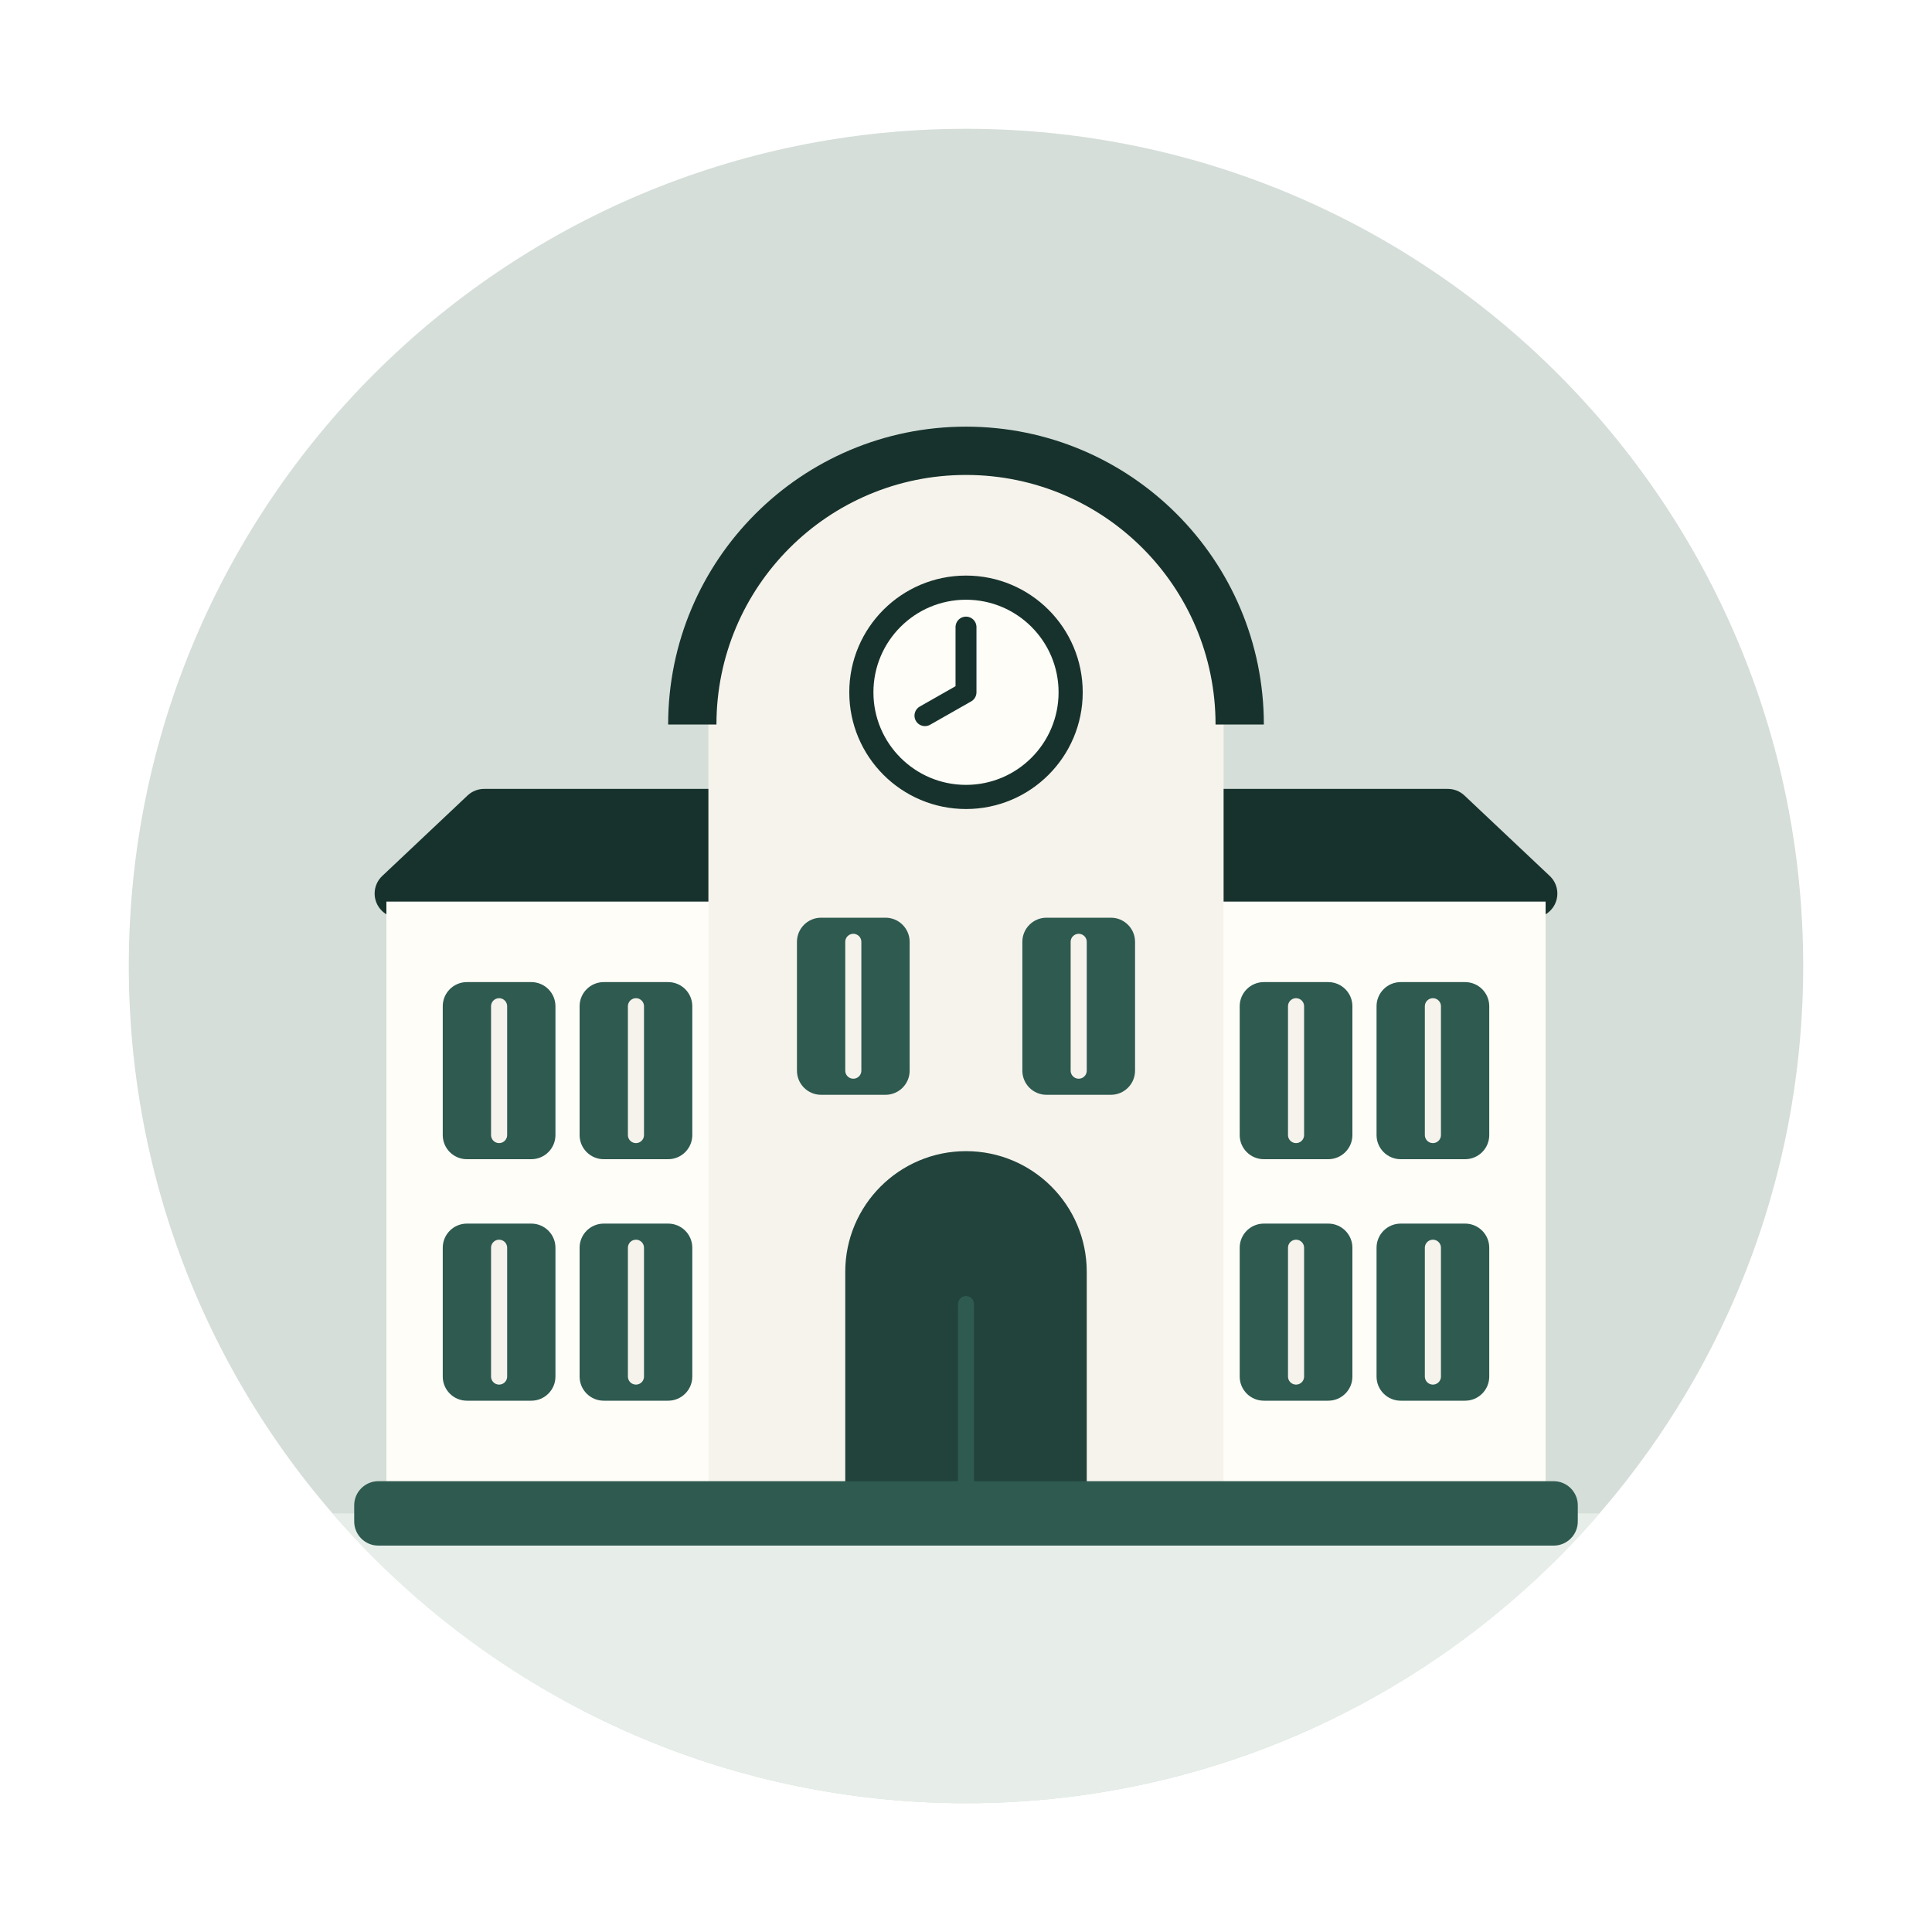
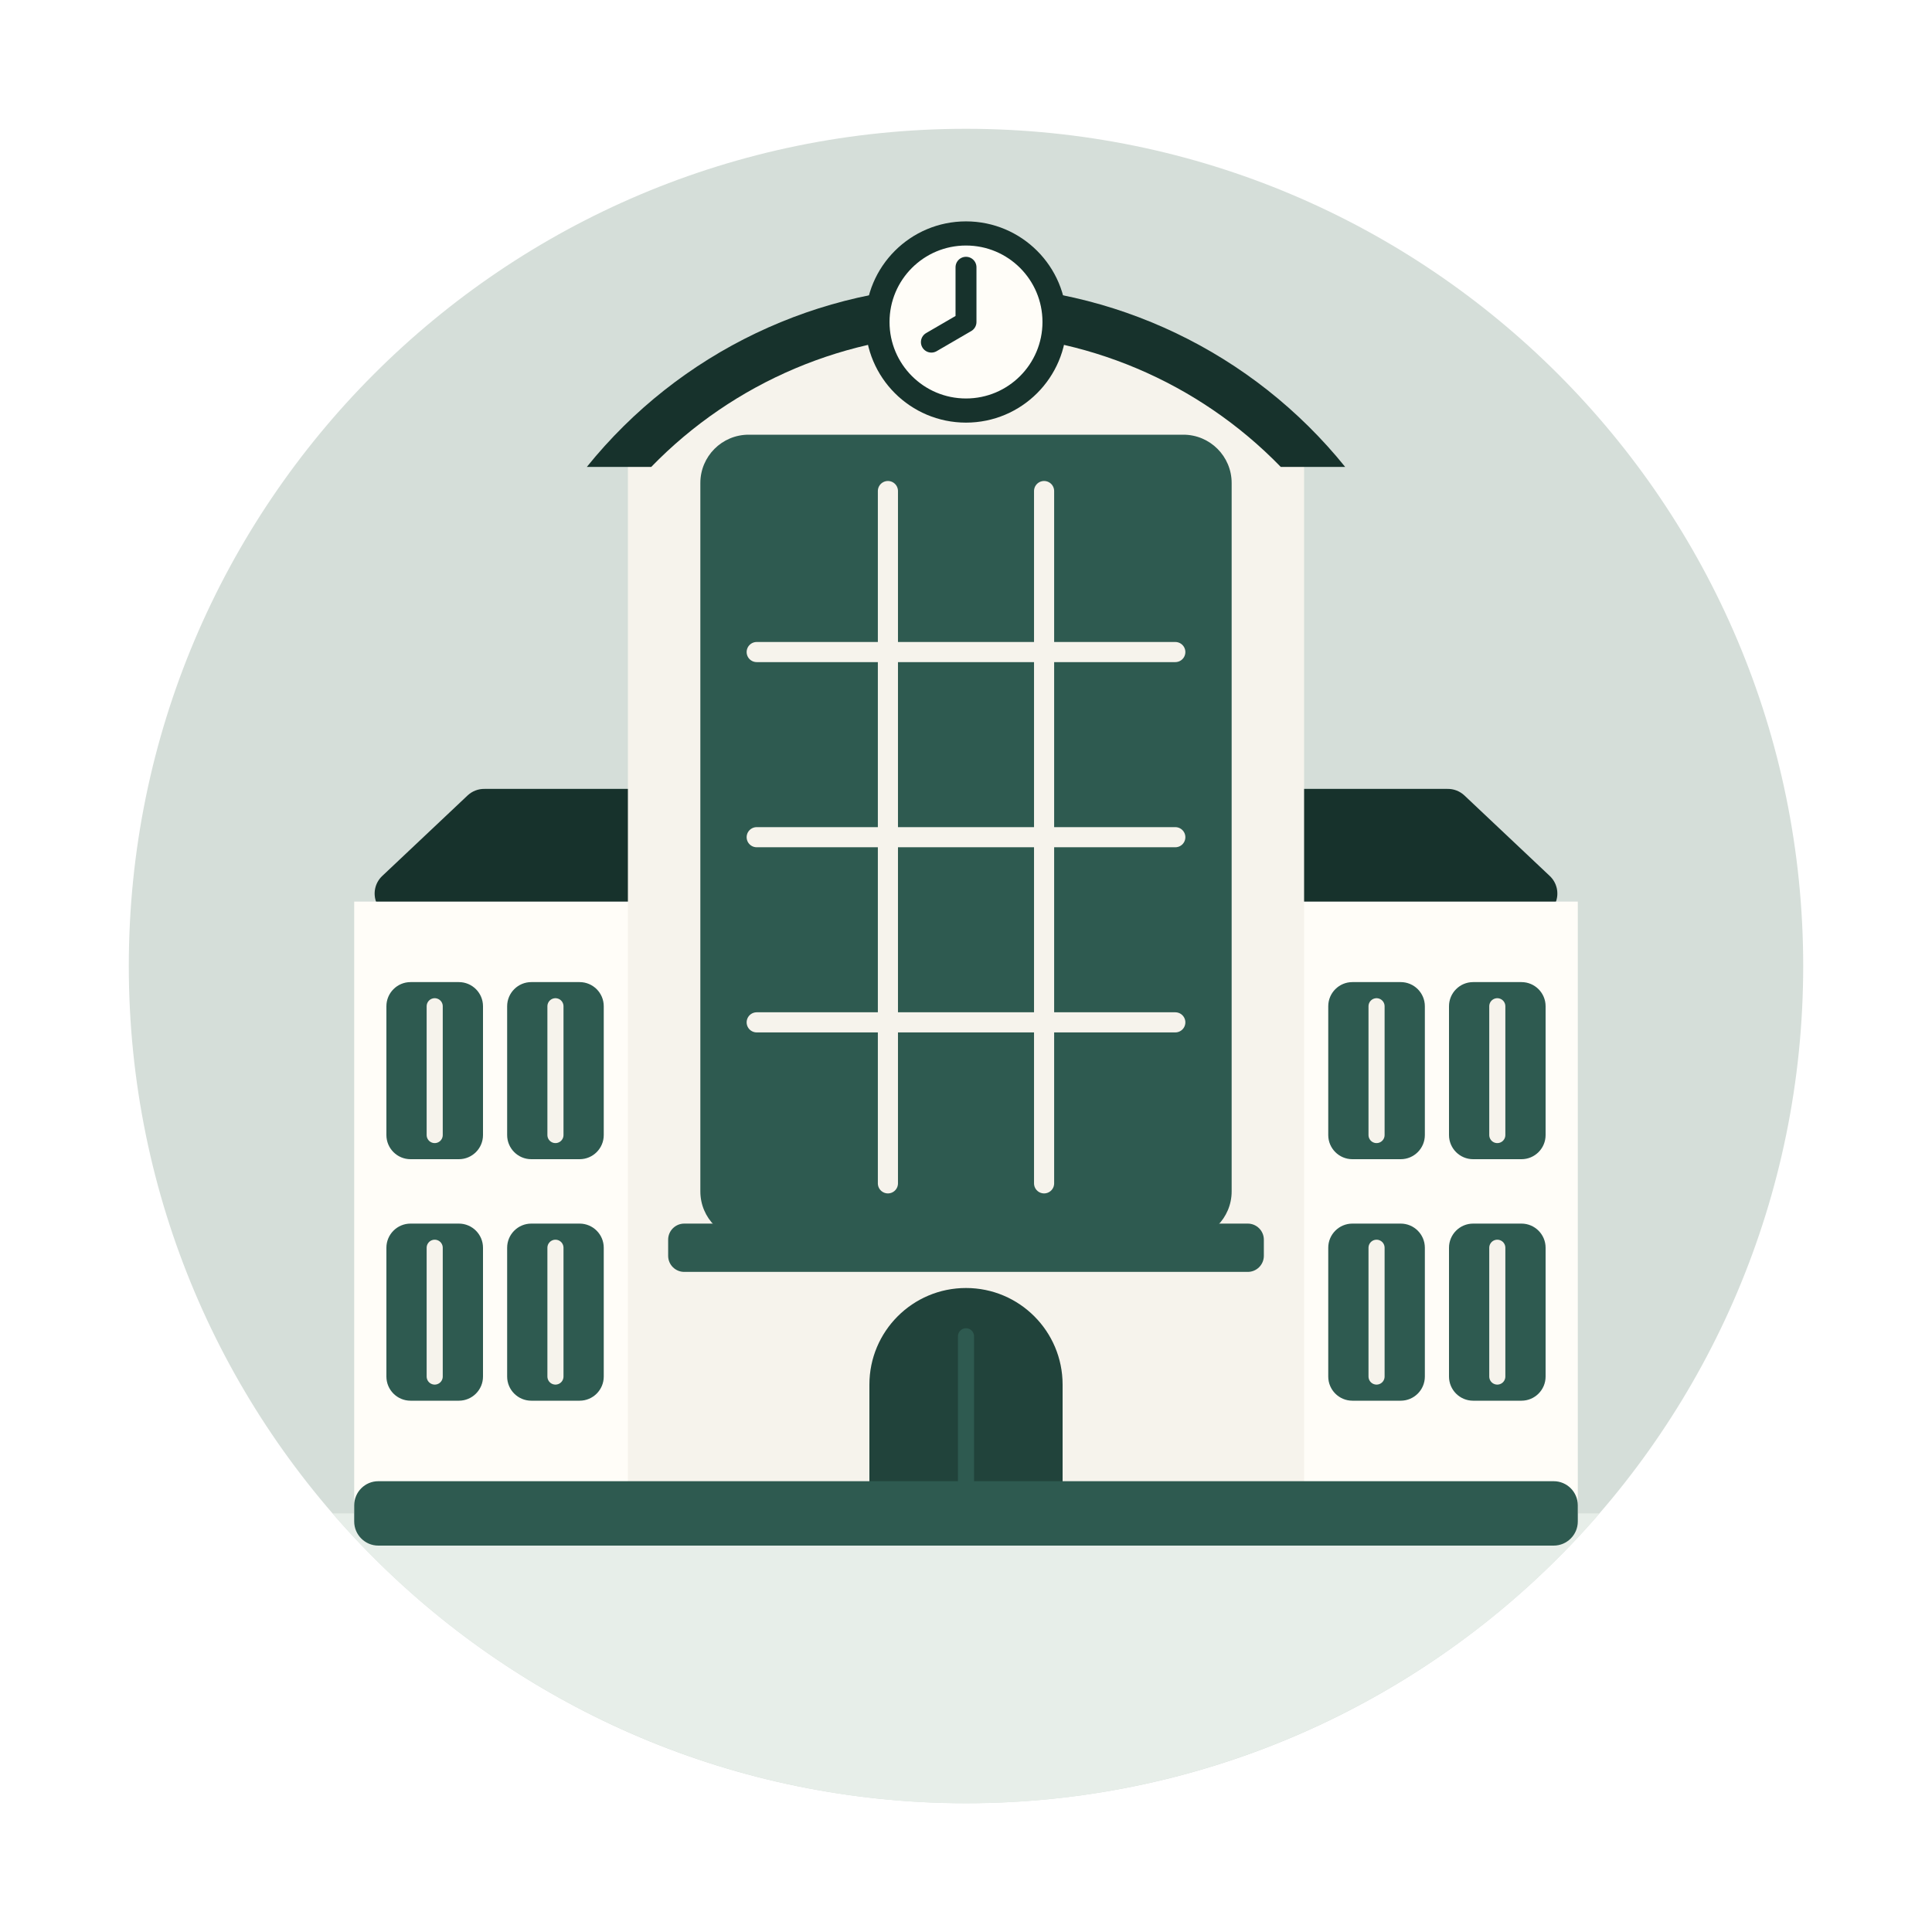
<svg xmlns="http://www.w3.org/2000/svg" viewBox="0 0 240 240" width="240" height="240">
  <circle cx="120" cy="120" r="104" fill="#D5DED9" />
  <path d="M41.3 188H198.7A104 104 0 0 1 41.3 188Z" fill="#E7EEE9" />
  <path d="M49.6 114A3 3 0 0 1 47.5 108.8L58.1 98.8A3 3 0 0 1 60.2 98L179.8 98A3 3 0 0 1 181.9 98.8L192.5 108.8A3 3 0 0 1 190.4 114Z" fill="#17322C" />
-   <rect x="48" y="112" width="144" height="76" fill="#FFFDF8" />
-   <rect x="55" y="122" width="14" height="22" rx="3" fill="#2E5A50" />
-   <path d="M62 125L62 141" fill="none" stroke="#F6F3EC" stroke-width="2" stroke-linecap="round" stroke-linejoin="round" />
-   <rect x="55" y="152" width="14" height="22" rx="3" fill="#2E5A50" />
-   <path d="M62 155L62 171" fill="none" stroke="#F6F3EC" stroke-width="2" stroke-linecap="round" stroke-linejoin="round" />
-   <rect x="72" y="122" width="14" height="22" rx="3" fill="#2E5A50" />
-   <path d="M79 125L79 141" fill="none" stroke="#F6F3EC" stroke-width="2" stroke-linecap="round" stroke-linejoin="round" />
-   <rect x="72" y="152" width="14" height="22" rx="3" fill="#2E5A50" />
-   <path d="M79 155L79 171" fill="none" stroke="#F6F3EC" stroke-width="2" stroke-linecap="round" stroke-linejoin="round" />
-   <rect x="154" y="122" width="14" height="22" rx="3" fill="#2E5A50" />
-   <path d="M161 125L161 141" fill="none" stroke="#F6F3EC" stroke-width="2" stroke-linecap="round" stroke-linejoin="round" />
-   <rect x="154" y="152" width="14" height="22" rx="3" fill="#2E5A50" />
-   <path d="M161 155L161 171" fill="none" stroke="#F6F3EC" stroke-width="2" stroke-linecap="round" stroke-linejoin="round" />
-   <rect x="171" y="122" width="14" height="22" rx="3" fill="#2E5A50" />
-   <path d="M178 125L178 141" fill="none" stroke="#F6F3EC" stroke-width="2" stroke-linecap="round" stroke-linejoin="round" />
-   <rect x="171" y="152" width="14" height="22" rx="3" fill="#2E5A50" />
-   <path d="M178 155L178 171" fill="none" stroke="#F6F3EC" stroke-width="2" stroke-linecap="round" stroke-linejoin="round" />
-   <path d="M88 188V88A32 32 0 0 1 152 88V188Z" fill="#F6F3EC" />
-   <path d="M83 90A37 37 0 0 1 157 90L151 90A31 31 0 0 0 89 90Z" fill="#17322C" />
-   <circle cx="120" cy="86" r="13" fill="#FFFDF8" />
-   <circle cx="120" cy="86" r="13" fill="none" stroke="#17322C" stroke-width="3" />
-   <path d="M120 86L120 77.9M120 86L114.9 88.9" fill="none" stroke="#17322C" stroke-width="2.6" stroke-linecap="round" stroke-linejoin="round" />
-   <rect x="99" y="114" width="14" height="22" rx="3" fill="#2E5A50" />
-   <path d="M106 117L106 133" fill="none" stroke="#F6F3EC" stroke-width="2" stroke-linecap="round" stroke-linejoin="round" />
-   <rect x="127" y="114" width="14" height="22" rx="3" fill="#2E5A50" />
-   <path d="M134 117L134 133" fill="none" stroke="#F6F3EC" stroke-width="2" stroke-linecap="round" stroke-linejoin="round" />
-   <path d="M105 188V158A15 15 0 0 1 135 158V188Z" fill="#21433B" />
-   <path d="M120 162L120 186" fill="none" stroke="#2E5A50" stroke-width="2" stroke-linecap="round" stroke-linejoin="round" />
+   <rect x="44" y="112" width="152" height="76" fill="#FFFDF8" />
+   <rect x="48" y="122" width="12" height="22" rx="3" fill="#2E5A50" />
+   <path d="M54 125L54 141" fill="none" stroke="#F6F3EC" stroke-width="2" stroke-linecap="round" stroke-linejoin="round" />
+   <rect x="48" y="152" width="12" height="22" rx="3" fill="#2E5A50" />
+   <path d="M54 155L54 171" fill="none" stroke="#F6F3EC" stroke-width="2" stroke-linecap="round" stroke-linejoin="round" />
+   <rect x="63" y="122" width="12" height="22" rx="3" fill="#2E5A50" />
+   <path d="M69 125L69 141" fill="none" stroke="#F6F3EC" stroke-width="2" stroke-linecap="round" stroke-linejoin="round" />
+   <rect x="63" y="152" width="12" height="22" rx="3" fill="#2E5A50" />
+   <path d="M69 155L69 171" fill="none" stroke="#F6F3EC" stroke-width="2" stroke-linecap="round" stroke-linejoin="round" />
+   <rect x="165" y="122" width="12" height="22" rx="3" fill="#2E5A50" />
+   <path d="M171 125L171 141" fill="none" stroke="#F6F3EC" stroke-width="2" stroke-linecap="round" stroke-linejoin="round" />
+   <rect x="165" y="152" width="12" height="22" rx="3" fill="#2E5A50" />
+   <path d="M171 155L171 171" fill="none" stroke="#F6F3EC" stroke-width="2" stroke-linecap="round" stroke-linejoin="round" />
+   <rect x="180" y="122" width="12" height="22" rx="3" fill="#2E5A50" />
+   <path d="M186 125L186 141" fill="none" stroke="#F6F3EC" stroke-width="2" stroke-linecap="round" stroke-linejoin="round" />
+   <rect x="180" y="152" width="12" height="22" rx="3" fill="#2E5A50" />
+   <path d="M186 155L186 171" fill="none" stroke="#F6F3EC" stroke-width="2" stroke-linecap="round" stroke-linejoin="round" />
+   <path d="M78 188V56A58 58 0 0 1 162 56V188Z" fill="#F6F3EC" />
+   <path d="M72.9 58A60.5 60.5 0 0 1 167.1 58L159.1 58A54.5 54.5 0 0 0 80.9 58Z" fill="#17322C" />
+   <circle cx="120" cy="40" r="11" fill="#FFFDF8" />
+   <circle cx="120" cy="40" r="11" fill="none" stroke="#17322C" stroke-width="3" />
+   <path d="M120 40L120 33.2M120 40L115.7 42.5" fill="none" stroke="#17322C" stroke-width="2.6" stroke-linecap="round" stroke-linejoin="round" />
+   <rect x="87" y="54" width="66" height="100" rx="6" fill="#2E5A50" />
+   <rect x="83" y="152" width="74" height="6" rx="2" fill="#2E5A50" />
+   <rect x="91" y="58" width="58" height="92" rx="3" fill="#2E5A50" />
+   <path d="M110.3 61L110.3 147" fill="none" stroke="#F6F3EC" stroke-width="2.5" stroke-linecap="round" stroke-linejoin="round" />
+   <path d="M129.7 61L129.7 147" fill="none" stroke="#F6F3EC" stroke-width="2.5" stroke-linecap="round" stroke-linejoin="round" />
+   <path d="M94 81L146 81" fill="none" stroke="#F6F3EC" stroke-width="2.5" stroke-linecap="round" stroke-linejoin="round" />
+   <path d="M94 104L146 104" fill="none" stroke="#F6F3EC" stroke-width="2.5" stroke-linecap="round" stroke-linejoin="round" />
+   <path d="M94 127L146 127" fill="none" stroke="#F6F3EC" stroke-width="2.5" stroke-linecap="round" stroke-linejoin="round" />
+   <path d="M108 188V172A12 12 0 0 1 132 172V188Z" fill="#21433B" />
+   <path d="M120 166L120 186" fill="none" stroke="#2E5A50" stroke-width="2" stroke-linecap="round" stroke-linejoin="round" />
  <rect x="44" y="184" width="152" height="8" rx="3" fill="#2E5A50" />
</svg>
